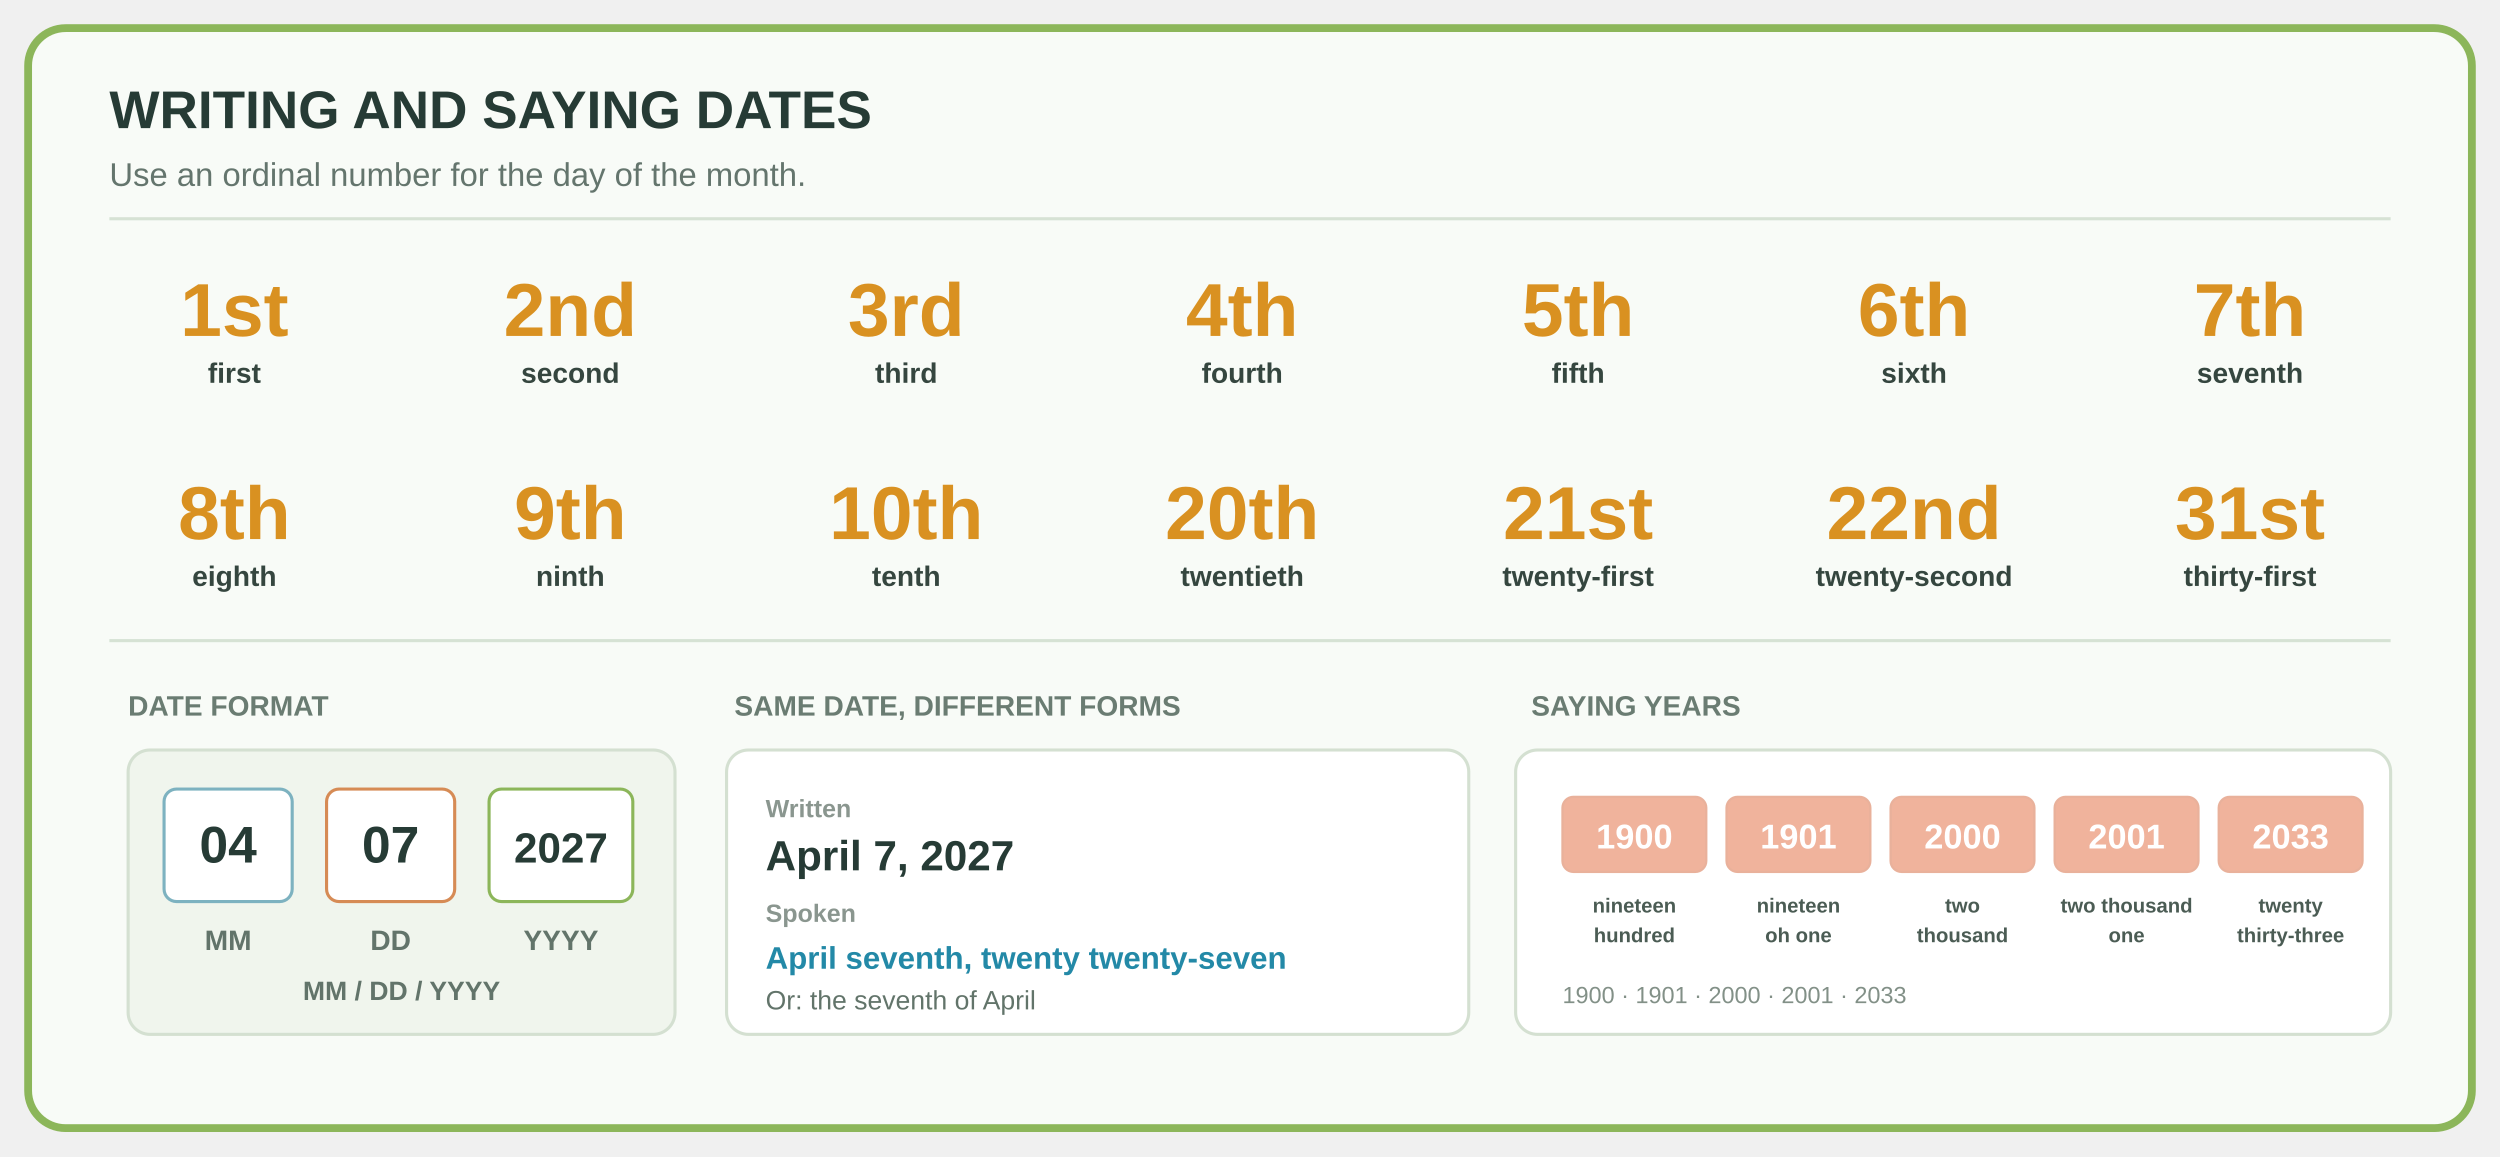
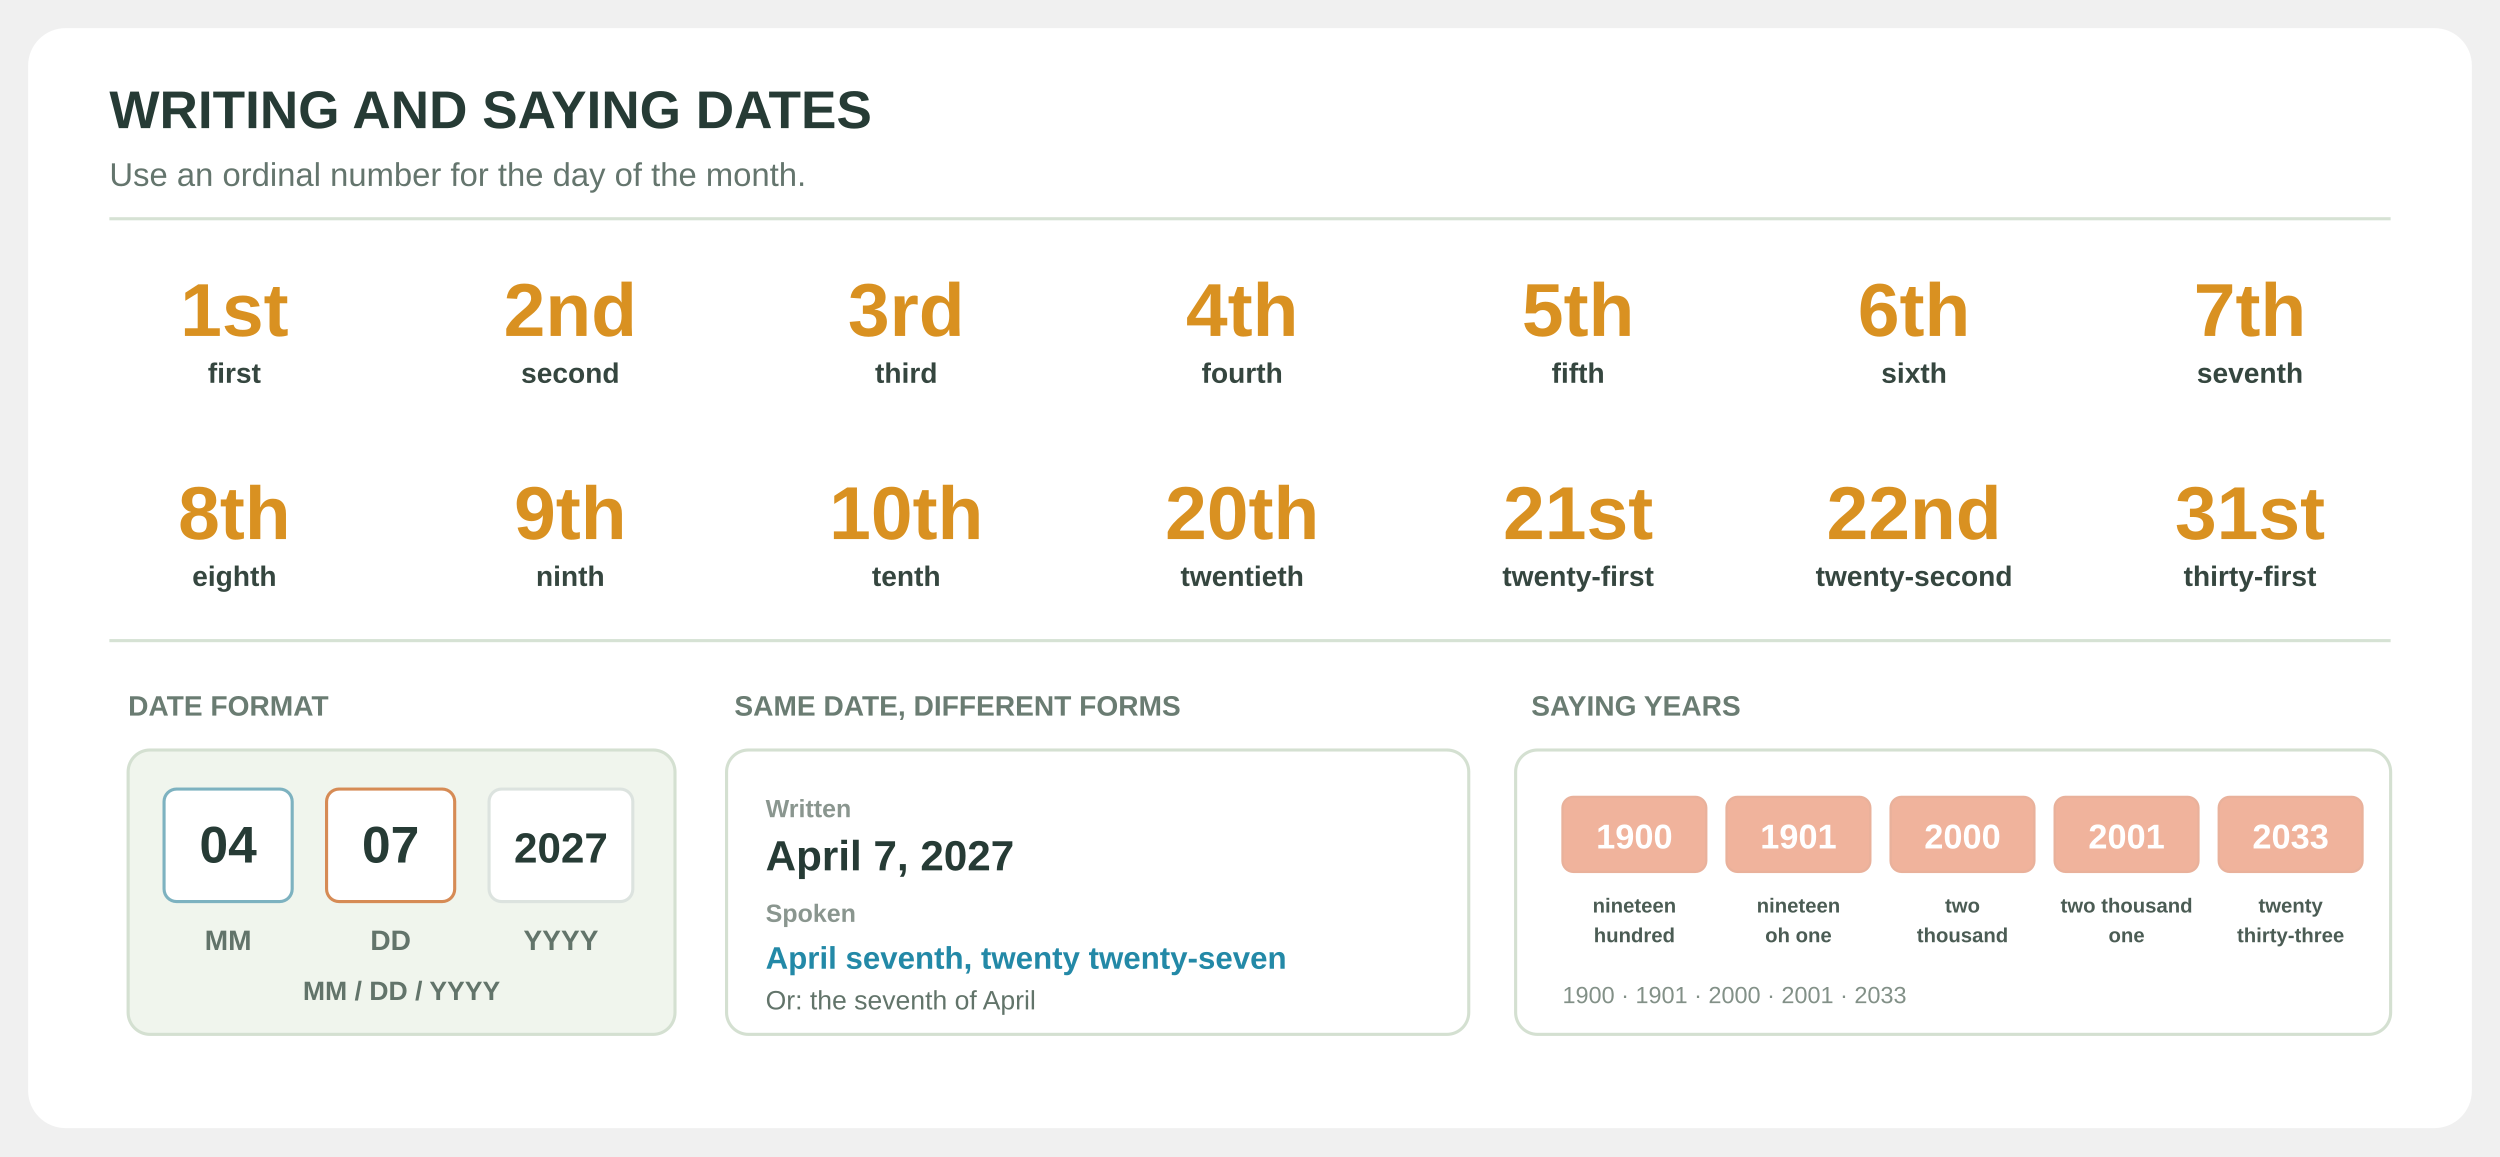
<svg xmlns="http://www.w3.org/2000/svg" viewBox="0 0 1600 740">
-   <rect x="18" y="18" width="1564" height="704" rx="24" fill="#F8FBF7" stroke="#8CB65A" stroke-width="5" />
+   <rect x="18" y="18" width="1564" height="704" rx="24" fill="#FFFFFF" stroke="none" />
  <text x="70" y="82" font-family="Arial,Helvetica,sans-serif" font-size="34" font-weight="700" fill="#263B35" text-anchor="start">WRITING AND SAYING DATES</text>
  <text x="70" y="119" font-family="Arial,Helvetica,sans-serif" font-size="21" font-weight="500" fill="#64756D" text-anchor="start">Use an ordinal number for the day of the month.</text>
  <line x1="70" y1="140" x2="1530" y2="140" stroke="#D6E2D4" stroke-width="2" />
  <text x="150" y="215" font-family="Arial,Helvetica,sans-serif" font-size="48" font-weight="700" fill="#D99121" text-anchor="middle">1st</text>
  <text x="150" y="245" font-family="Arial,Helvetica,sans-serif" font-size="18" font-weight="600" fill="#35463F" text-anchor="middle">first</text>
  <text x="365" y="215" font-family="Arial,Helvetica,sans-serif" font-size="48" font-weight="700" fill="#D99121" text-anchor="middle">2nd</text>
  <text x="365" y="245" font-family="Arial,Helvetica,sans-serif" font-size="18" font-weight="600" fill="#35463F" text-anchor="middle">second</text>
  <text x="580" y="215" font-family="Arial,Helvetica,sans-serif" font-size="48" font-weight="700" fill="#D99121" text-anchor="middle">3rd</text>
  <text x="580" y="245" font-family="Arial,Helvetica,sans-serif" font-size="18" font-weight="600" fill="#35463F" text-anchor="middle">third</text>
  <text x="795" y="215" font-family="Arial,Helvetica,sans-serif" font-size="48" font-weight="700" fill="#D99121" text-anchor="middle">4th</text>
  <text x="795" y="245" font-family="Arial,Helvetica,sans-serif" font-size="18" font-weight="600" fill="#35463F" text-anchor="middle">fourth</text>
  <text x="1010" y="215" font-family="Arial,Helvetica,sans-serif" font-size="48" font-weight="700" fill="#D99121" text-anchor="middle">5th</text>
  <text x="1010" y="245" font-family="Arial,Helvetica,sans-serif" font-size="18" font-weight="600" fill="#35463F" text-anchor="middle">fifth</text>
  <text x="1225" y="215" font-family="Arial,Helvetica,sans-serif" font-size="48" font-weight="700" fill="#D99121" text-anchor="middle">6th</text>
  <text x="1225" y="245" font-family="Arial,Helvetica,sans-serif" font-size="18" font-weight="600" fill="#35463F" text-anchor="middle">sixth</text>
  <text x="1440" y="215" font-family="Arial,Helvetica,sans-serif" font-size="48" font-weight="700" fill="#D99121" text-anchor="middle">7th</text>
  <text x="1440" y="245" font-family="Arial,Helvetica,sans-serif" font-size="18" font-weight="600" fill="#35463F" text-anchor="middle">seventh</text>
  <text x="150" y="345" font-family="Arial,Helvetica,sans-serif" font-size="48" font-weight="700" fill="#D99121" text-anchor="middle">8th</text>
  <text x="150" y="375" font-family="Arial,Helvetica,sans-serif" font-size="18" font-weight="600" fill="#35463F" text-anchor="middle">eighth</text>
  <text x="365" y="345" font-family="Arial,Helvetica,sans-serif" font-size="48" font-weight="700" fill="#D99121" text-anchor="middle">9th</text>
  <text x="365" y="375" font-family="Arial,Helvetica,sans-serif" font-size="18" font-weight="600" fill="#35463F" text-anchor="middle">ninth</text>
  <text x="580" y="345" font-family="Arial,Helvetica,sans-serif" font-size="48" font-weight="700" fill="#D99121" text-anchor="middle">10th</text>
  <text x="580" y="375" font-family="Arial,Helvetica,sans-serif" font-size="18" font-weight="600" fill="#35463F" text-anchor="middle">tenth</text>
  <text x="795" y="345" font-family="Arial,Helvetica,sans-serif" font-size="48" font-weight="700" fill="#D99121" text-anchor="middle">20th</text>
  <text x="795" y="375" font-family="Arial,Helvetica,sans-serif" font-size="18" font-weight="600" fill="#35463F" text-anchor="middle">twentieth</text>
  <text x="1010" y="345" font-family="Arial,Helvetica,sans-serif" font-size="48" font-weight="700" fill="#D99121" text-anchor="middle">21st</text>
  <text x="1010" y="375" font-family="Arial,Helvetica,sans-serif" font-size="18" font-weight="600" fill="#35463F" text-anchor="middle">twenty-first</text>
  <text x="1225" y="345" font-family="Arial,Helvetica,sans-serif" font-size="48" font-weight="700" fill="#D99121" text-anchor="middle">22nd</text>
  <text x="1225" y="375" font-family="Arial,Helvetica,sans-serif" font-size="18" font-weight="600" fill="#35463F" text-anchor="middle">twenty-second</text>
  <text x="1440" y="345" font-family="Arial,Helvetica,sans-serif" font-size="48" font-weight="700" fill="#D99121" text-anchor="middle">31st</text>
  <text x="1440" y="375" font-family="Arial,Helvetica,sans-serif" font-size="18" font-weight="600" fill="#35463F" text-anchor="middle">thirty-first</text>
  <line x1="70" y1="410" x2="1530" y2="410" stroke="#D6E2D4" stroke-width="2" />
  <text x="82" y="458" font-family="Arial,Helvetica,sans-serif" font-size="18" font-weight="700" fill="#6A7C72" text-anchor="start">DATE FORMAT</text>
  <rect x="82" y="480" width="350" height="182" rx="14" fill="#F0F5ED" stroke="#D4E0D1" stroke-width="2" />
  <rect x="105" y="505" width="82" height="72" rx="8" fill="#FFFFFF" stroke="#7DB2C0" stroke-width="2" />
  <text x="146" y="552" font-family="Arial,Helvetica,sans-serif" font-size="33" font-weight="700" fill="#263B35" text-anchor="middle">04</text>
  <text x="146" y="608" font-family="Arial,Helvetica,sans-serif" font-size="18" font-weight="700" fill="#62746A" text-anchor="middle">MM</text>
  <rect x="209" y="505" width="82" height="72" rx="8" fill="#FFFFFF" stroke="#D68B55" stroke-width="2" />
  <text x="250" y="552" font-family="Arial,Helvetica,sans-serif" font-size="33" font-weight="700" fill="#263B35" text-anchor="middle">07</text>
  <text x="250" y="608" font-family="Arial,Helvetica,sans-serif" font-size="18" font-weight="700" fill="#62746A" text-anchor="middle">DD</text>
-   <rect x="313" y="505" width="92" height="72" rx="8" fill="#FFFFFF" stroke="#8CB65A" stroke-width="2" />
+   <rect x="313" y="505" width="92" height="72" rx="8" fill="#FFFFFF" stroke="#DCE3DF" stroke-width="2" />
  <text x="359" y="552" font-family="Arial,Helvetica,sans-serif" font-size="27" font-weight="700" fill="#263B35" text-anchor="middle">2027</text>
  <text x="359" y="608" font-family="Arial,Helvetica,sans-serif" font-size="18" font-weight="700" fill="#62746A" text-anchor="middle">YYYY</text>
  <text x="257" y="640" font-family="Arial,Helvetica,sans-serif" font-size="17" font-weight="600" fill="#62746A" text-anchor="middle">MM / DD / YYYY</text>
  <text x="470" y="458" font-family="Arial,Helvetica,sans-serif" font-size="18" font-weight="700" fill="#6A7C72" text-anchor="start">SAME DATE, DIFFERENT FORMS</text>
  <rect x="465" y="480" width="475" height="182" rx="14" fill="#FFFFFF" stroke="#D4E0D1" stroke-width="2" />
  <text x="490" y="523" font-family="Arial,Helvetica,sans-serif" font-size="16" font-weight="700" fill="#8A968F" text-anchor="start">Written</text>
  <text x="490" y="557" font-family="Arial,Helvetica,sans-serif" font-size="27" font-weight="700" fill="#263B35" text-anchor="start">April 7, 2027</text>
  <text x="490" y="590" font-family="Arial,Helvetica,sans-serif" font-size="16" font-weight="700" fill="#8A968F" text-anchor="start">Spoken</text>
  <text x="490" y="620" font-family="Arial,Helvetica,sans-serif" font-size="20" font-weight="700" fill="#2389A7" text-anchor="start">April seventh, twenty twenty-seven</text>
  <text x="490" y="646" font-family="Arial,Helvetica,sans-serif" font-size="17" font-weight="500" fill="#62746A" text-anchor="start">Or: the seventh of April</text>
  <text x="980" y="458" font-family="Arial,Helvetica,sans-serif" font-size="18" font-weight="700" fill="#6A7C72" text-anchor="start">SAYING YEARS</text>
  <rect x="970" y="480" width="560" height="182" rx="14" fill="#FFFFFF" stroke="#D4E0D1" stroke-width="2" />
  <rect x="1000" y="510" width="92" height="48" rx="7" fill="#F0B39C" stroke="#E9B19B" stroke-width="1.5" />
  <text x="1046" y="543" font-family="Arial,Helvetica,sans-serif" font-size="22" font-weight="700" fill="#FFFFFF" text-anchor="middle">1900</text>
  <text x="1046" y="584" font-family="Arial,Helvetica,sans-serif" font-size="13" font-weight="600" fill="#4B5C54" text-anchor="middle">nineteen</text>
  <text x="1046" y="603" font-family="Arial,Helvetica,sans-serif" font-size="13" font-weight="600" fill="#4B5C54" text-anchor="middle">hundred</text>
  <rect x="1105" y="510" width="92" height="48" rx="7" fill="#F0B39C" stroke="#E9B19B" stroke-width="1.5" />
  <text x="1151" y="543" font-family="Arial,Helvetica,sans-serif" font-size="22" font-weight="700" fill="#FFFFFF" text-anchor="middle">1901</text>
  <text x="1151" y="584" font-family="Arial,Helvetica,sans-serif" font-size="13" font-weight="600" fill="#4B5C54" text-anchor="middle">nineteen</text>
  <text x="1151" y="603" font-family="Arial,Helvetica,sans-serif" font-size="13" font-weight="600" fill="#4B5C54" text-anchor="middle">oh one</text>
  <rect x="1210" y="510" width="92" height="48" rx="7" fill="#F0B39C" stroke="#E9B19B" stroke-width="1.5" />
  <text x="1256" y="543" font-family="Arial,Helvetica,sans-serif" font-size="22" font-weight="700" fill="#FFFFFF" text-anchor="middle">2000</text>
  <text x="1256" y="584" font-family="Arial,Helvetica,sans-serif" font-size="13" font-weight="600" fill="#4B5C54" text-anchor="middle">two</text>
  <text x="1256" y="603" font-family="Arial,Helvetica,sans-serif" font-size="13" font-weight="600" fill="#4B5C54" text-anchor="middle">thousand</text>
  <rect x="1315" y="510" width="92" height="48" rx="7" fill="#F0B39C" stroke="#E9B19B" stroke-width="1.5" />
  <text x="1361" y="543" font-family="Arial,Helvetica,sans-serif" font-size="22" font-weight="700" fill="#FFFFFF" text-anchor="middle">2001</text>
  <text x="1361" y="584" font-family="Arial,Helvetica,sans-serif" font-size="13" font-weight="600" fill="#4B5C54" text-anchor="middle">two thousand</text>
  <text x="1361" y="603" font-family="Arial,Helvetica,sans-serif" font-size="13" font-weight="600" fill="#4B5C54" text-anchor="middle">one</text>
  <rect x="1420" y="510" width="92" height="48" rx="7" fill="#F0B39C" stroke="#E9B19B" stroke-width="1.5" />
  <text x="1466" y="543" font-family="Arial,Helvetica,sans-serif" font-size="22" font-weight="700" fill="#FFFFFF" text-anchor="middle">2033</text>
  <text x="1466" y="584" font-family="Arial,Helvetica,sans-serif" font-size="13" font-weight="600" fill="#4B5C54" text-anchor="middle">twenty</text>
  <text x="1466" y="603" font-family="Arial,Helvetica,sans-serif" font-size="13" font-weight="600" fill="#4B5C54" text-anchor="middle">thirty-three</text>
  <text x="1000" y="642" font-family="Arial,Helvetica,sans-serif" font-size="15" font-weight="500" fill="#829087" text-anchor="start">1900 · 1901 · 2000 · 2001 · 2033</text>
</svg>
